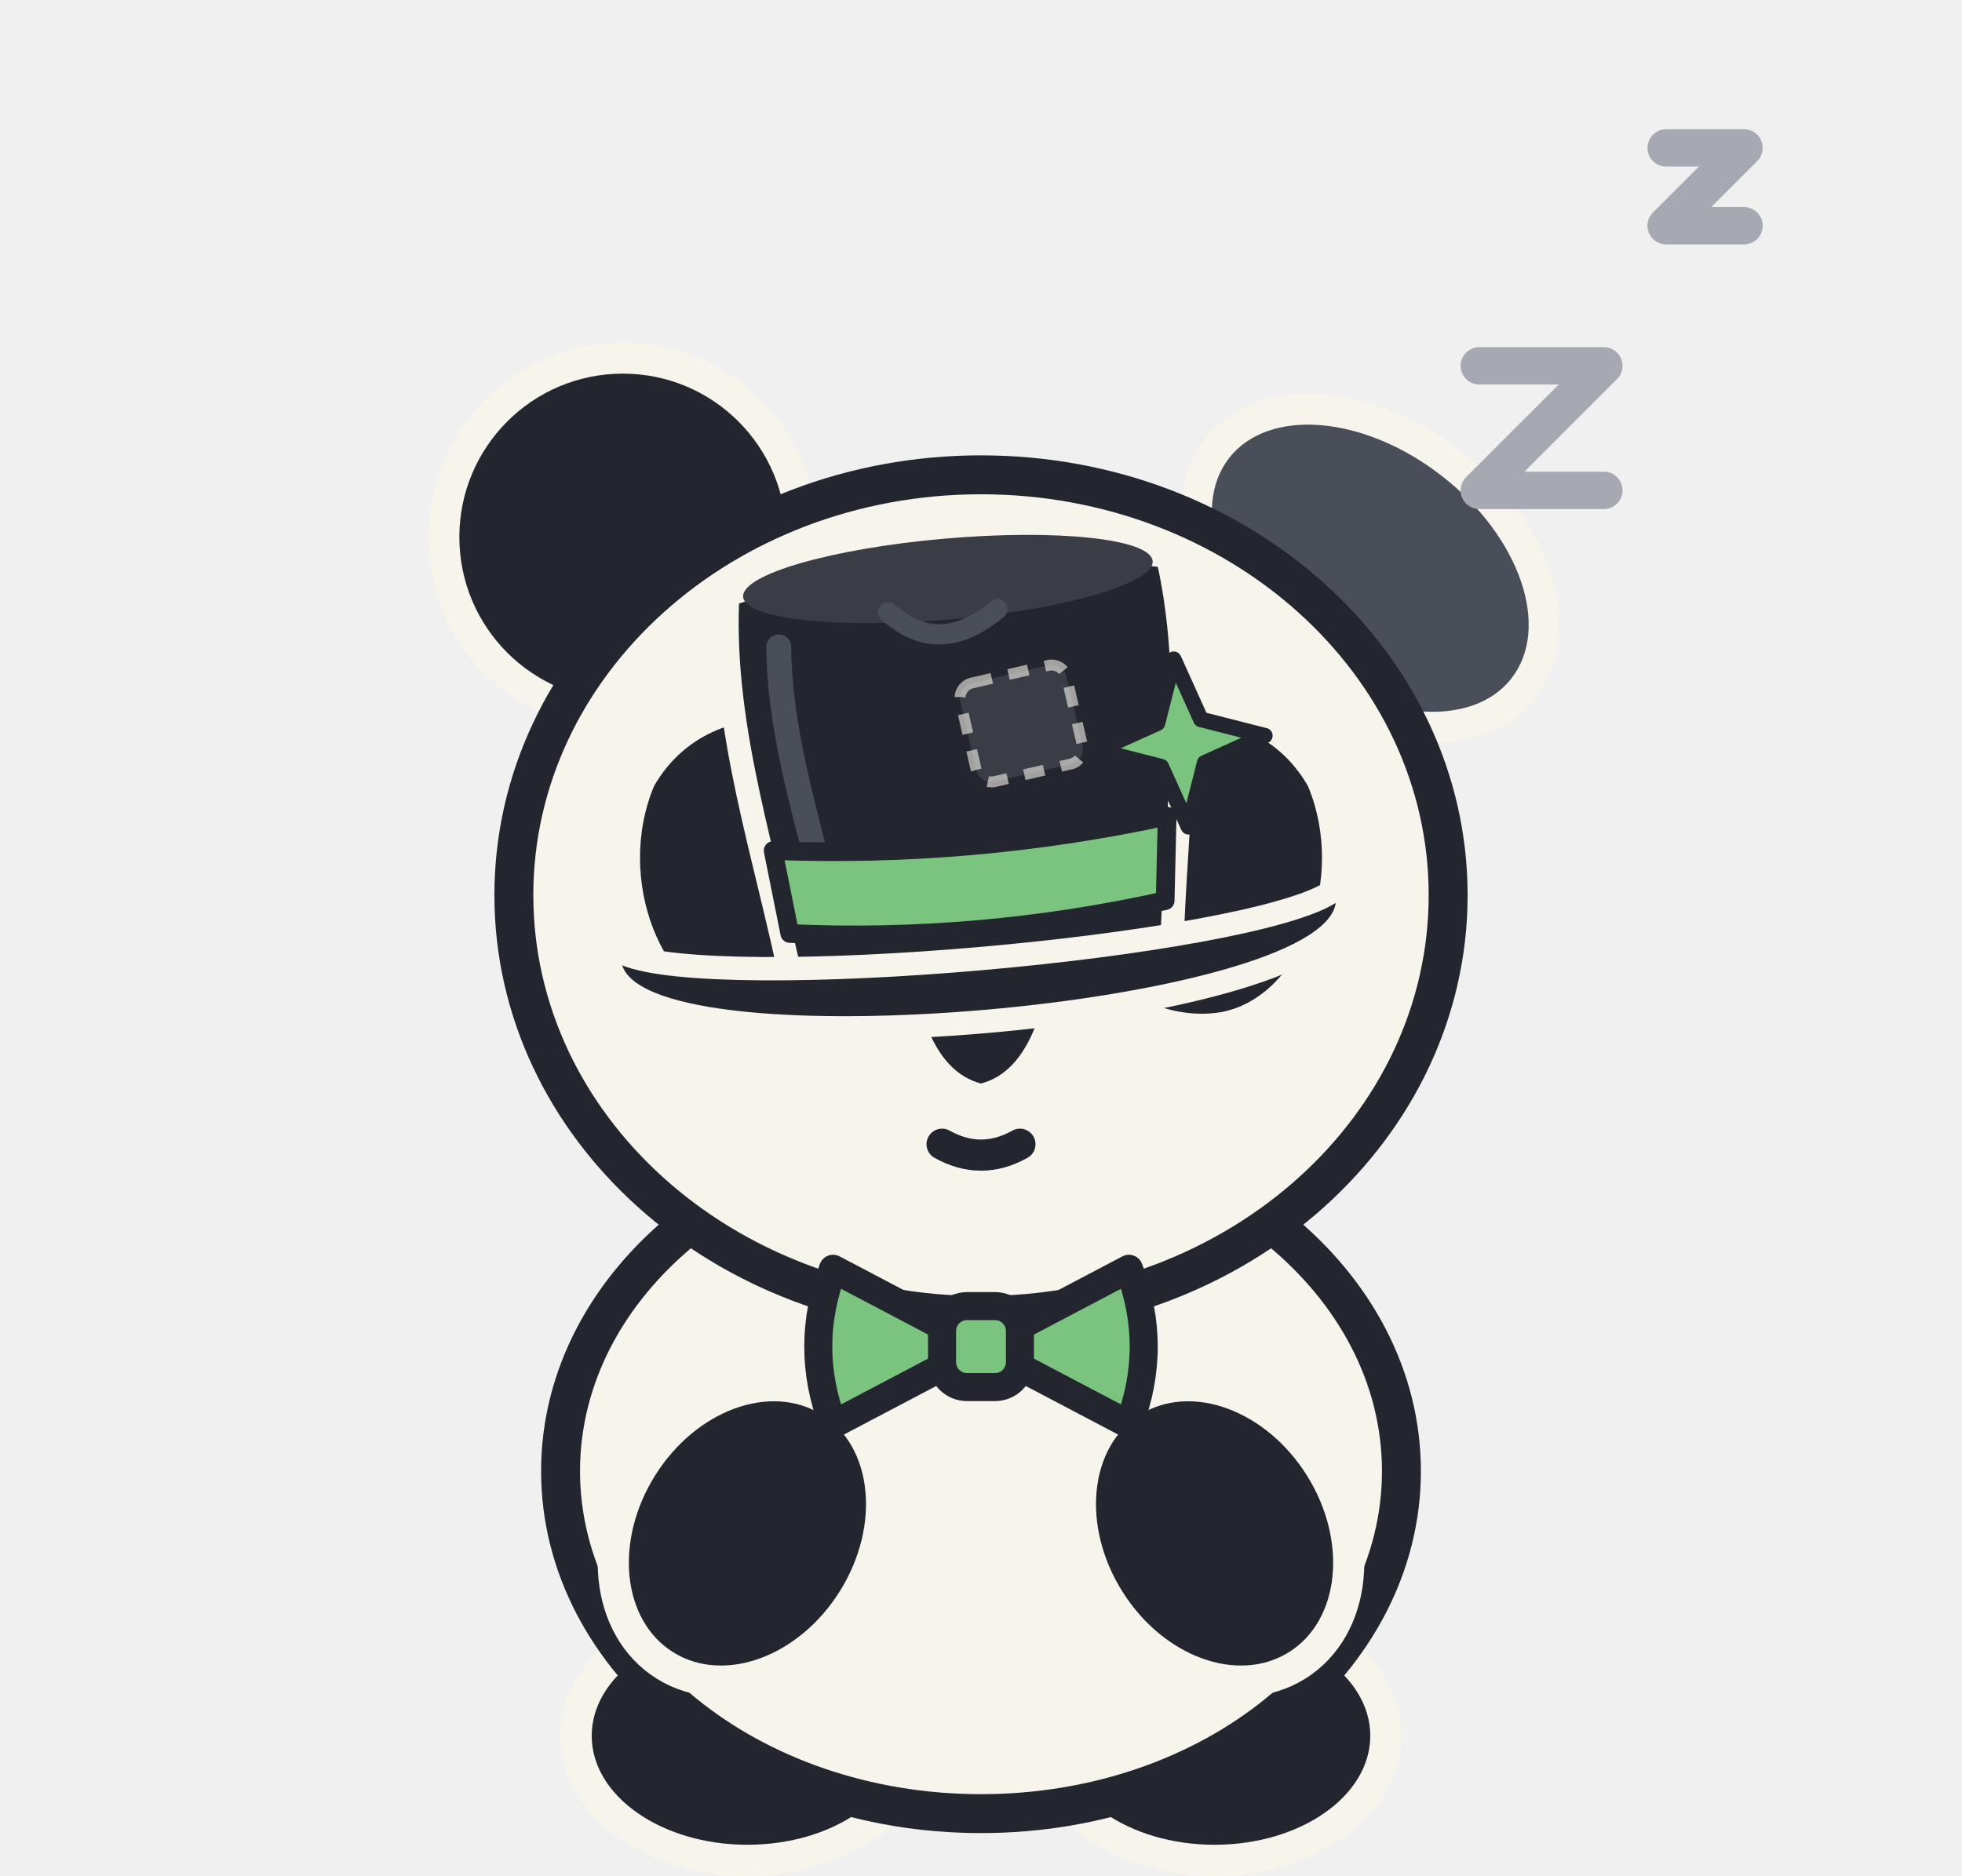
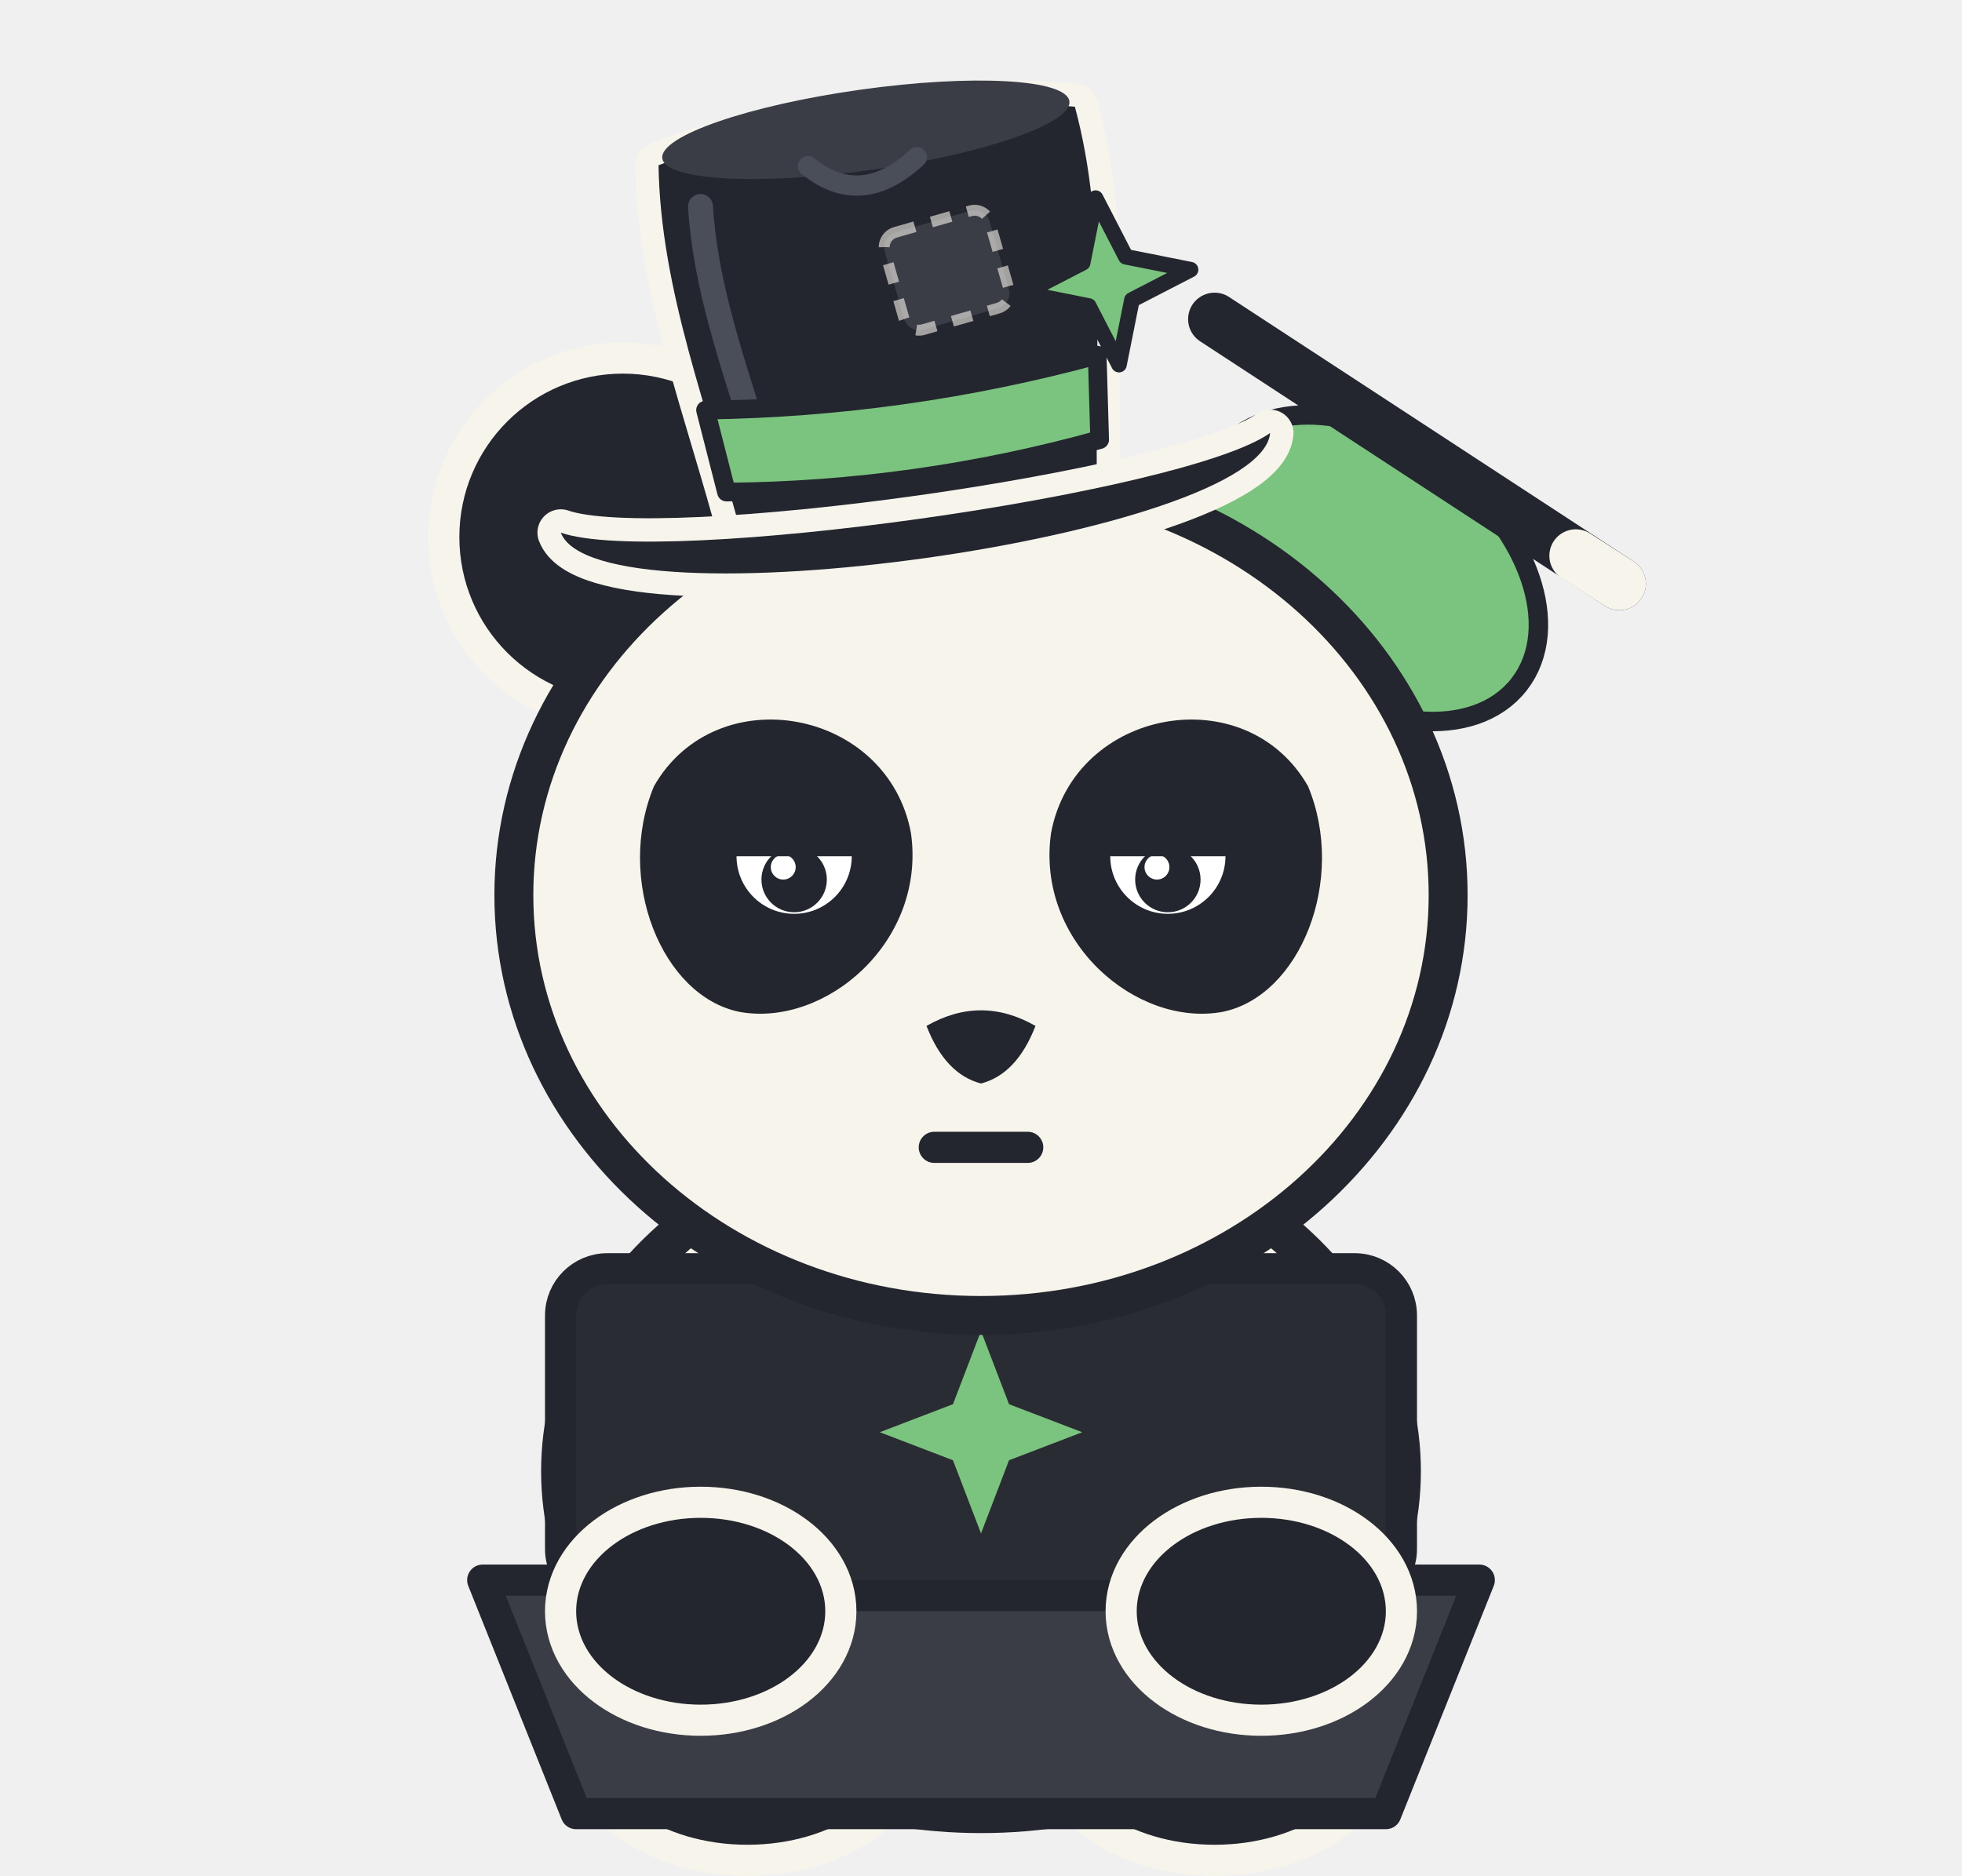
<svg xmlns="http://www.w3.org/2000/svg" viewBox="-3 -3.5 126 120.5" width="126" height="120.5">
  <circle cx="37" cy="31" r="10.5" fill="#23262E" stroke="#F7F4EC" stroke-width="4" paint-order="stroke" />
-   <ellipse cx="85" cy="33" rx="11.5" ry="7.5" transform="rotate(38 85 33)" fill="#4A4E58" stroke="#F7F4EC" stroke-width="4" paint-order="stroke" />
+   <ellipse cx="85" cy="33" rx="11.5" ry="7.5" transform="rotate(38 85 33)" fill="#7BC47F" stroke="#23262E" stroke-width="2.5" paint-order="stroke" />
  <ellipse cx="45" cy="108" rx="10" ry="7" fill="#23262E" stroke="#F7F4EC" stroke-width="4" paint-order="stroke" />
  <ellipse cx="75" cy="108" rx="10" ry="7" fill="#23262E" stroke="#F7F4EC" stroke-width="4" paint-order="stroke" />
  <ellipse cx="60" cy="91" rx="27" ry="22" fill="#F7F4EC" stroke="#23262E" stroke-width="2.5" />
-   <g fill="#23262E" stroke="#F7F4EC" stroke-width="4" paint-order="stroke">
-     <ellipse cx="45" cy="95" rx="7" ry="9" transform="rotate(32 45 95)" />
-     <ellipse cx="75" cy="95" rx="7" ry="9" transform="rotate(-32 75 95)" />
+   <path d="M28 98 L92 98 L86 113 L34 113 Z" fill="#3A3D45" stroke="#23262E" stroke-width="2" stroke-linejoin="round" />
+   <rect x="33" y="78" width="54" height="21" rx="3" fill="#2A2C33" stroke="#23262E" stroke-width="2" />
+   <g id="lid">
+     <path d="M60 82 L61.8 86.7 L66.5 88.5 L61.8 90.3 L60 95 L58.2 90.3 L53.5 88.5 L58.2 86.7 Z" fill="#7BC47F" />
+   </g>
+   <g id="paw-l">
+     <ellipse cx="42" cy="100" rx="8" ry="6" fill="#23262E" stroke="#F7F4EC" stroke-width="4" paint-order="stroke" />
+   </g>
+   <g id="paw-r">
+     <ellipse cx="78" cy="100" rx="8" ry="6" fill="#23262E" stroke="#F7F4EC" stroke-width="4" paint-order="stroke" />
  </g>
  <ellipse cx="60" cy="54" rx="30" ry="27" fill="#F7F4EC" stroke="#23262E" stroke-width="2.5" />
  <path d="M39 47 C43 40 54 42 55.5 50 C56.5 57 50 62.5 44.5 61.5 C39.5 60.5 36.5 53 39 47 Z" fill="#23262E" />
  <path d="M81 47 C77 40 66 42 64.5 50 C63.5 57 70 62.5 75.5 61.5 C80.5 60.5 83.5 53 81 47 Z" fill="#23262E" />
+   <circle cx="48" cy="51.5" r="3.7" fill="#FFFFFF" />
+   <circle cx="48" cy="53" r="2.1" fill="#23262E" />
+   <circle cx="47.3" cy="52.2" r="0.8" fill="#FFFFFF" />
+   <path d="M44 51.5 A4 4 0 0 1 52 51.5 Z" fill="#23262E" />
+   <circle cx="72" cy="51.5" r="3.7" fill="#FFFFFF" />
+   <circle cx="72" cy="53" r="2.1" fill="#23262E" />
+   <circle cx="71.3" cy="52.2" r="0.8" fill="#FFFFFF" />
+   <path d="M68 51.5 A4 4 0 0 1 76 51.5 Z" fill="#23262E" />
  <path d="M56.5 62.4 Q60 60.4 63.5 62.4 Q62.3 65.5 60 66.1 Q57.7 65.5 56.5 62.4 Z" fill="#23262E" />
-   <path d="M57.5 70 Q60 71.4 62.5 70" fill="none" stroke="#23262E" stroke-width="2" stroke-linecap="round" />
-   <g fill="#7BC47F" stroke="#23262E" stroke-width="1.8" stroke-linejoin="round">
-     <path d="M60 83 L50.5 78 Q48.6 83 50.5 88 Z" />
-     <path d="M60 83 L69.5 78 Q71.4 83 69.5 88 Z" />
-     <rect x="57.5" y="80.4" width="5" height="5.2" rx="1.6" />
+   <path d="M57 70.2 L63 70.2" stroke="#23262E" stroke-width="2" stroke-linecap="round" />
+   <g id="swing">
+     <g transform="translate(56 29) rotate(-8)">
+       <g id="toss">
+         <path d="M-11.5 0.5 C-12.5 -8 -14.5 -16 -13.5 -24 Q0 -27 13.5 -24 C14.5 -16 12.5 -8 11.5 0.5 Q0 2 -11.5 0.5 Z" fill="#23262E" stroke="#F7F4EC" stroke-width="3" paint-order="stroke" stroke-linejoin="round" />
+         <ellipse cx="0" cy="-24.4" rx="13.2" ry="2.6" fill="#3A3D45" />
+         <path d="M-9.6 -5 C-10.6 -11 -11.6 -16 -11.2 -21" fill="none" stroke="#4A4E58" stroke-width="1.6" stroke-linecap="round" />
+         <path d="M-4 -22.6 Q-1 -19.4 3 -22.2" fill="none" stroke="#4A4E58" stroke-width="1.3" stroke-linecap="round" />
+         <g transform="rotate(-8 4 -14)">
+           <rect x="0.5" y="-18" width="7" height="6.5" rx="1" fill="#3A3D45" />
+           <rect x="0.5" y="-18" width="7" height="6.5" rx="1" fill="none" stroke="#F7F4EC" stroke-width="0.7" stroke-dasharray="1.3 1.1" opacity="0.6" />
+         </g>
+         <path d="M-12.1 -2.6 Q0 -1 12.1 -2.6 L12.7 -8 Q0 -6.4 -12.7 -8 Z" fill="#7BC47F" stroke="#23262E" stroke-width="1.2" stroke-linejoin="round" />
+         <path d="M-23 -1.5 C-21.5 5 21.5 5 23 -1.5 C17 1.6 -17 1.6 -23 -1.5 Z" fill="#23262E" stroke="#F7F4EC" stroke-width="3" paint-order="stroke" stroke-linejoin="round" />
+         <g id="spark">
+           <path d="M14 -18 L15.4 -14 L19.4 -12.6 L15.4 -11.2 L14 -7.2 L12.6 -11.2 L8.6 -12.6 L12.6 -14 Z" fill="#7BC47F" stroke="#23262E" stroke-width="1" stroke-linejoin="round" />
+         </g>
+       </g>
+     </g>
  </g>
-   <g transform="translate(60 58) rotate(-5)">
-     <path d="M-11.5 0.5 C-12.5 -8 -14.5 -16 -13.5 -24 Q0 -27 13.5 -24 C14.5 -16 12.5 -8 11.5 0.5 Q0 2 -11.5 0.5 Z" fill="#23262E" stroke="#F7F4EC" stroke-width="3" paint-order="stroke" stroke-linejoin="round" />
-     <ellipse cx="0" cy="-24.4" rx="13.2" ry="2.6" fill="#3A3D45" />
-     <path d="M-9.6 -5 C-10.6 -11 -11.6 -16 -11.2 -21" fill="none" stroke="#4A4E58" stroke-width="1.6" stroke-linecap="round" />
-     <path d="M-4 -22.6 Q-1 -19.4 3 -22.2" fill="none" stroke="#4A4E58" stroke-width="1.3" stroke-linecap="round" />
-     <g transform="rotate(-8 4 -14)">
-       <rect x="0.5" y="-18" width="7" height="6.5" rx="1" fill="#3A3D45" />
-       <rect x="0.5" y="-18" width="7" height="6.5" rx="1" fill="none" stroke="#F7F4EC" stroke-width="0.7" stroke-dasharray="1.3 1.1" opacity="0.6" />
-     </g>
-     <path d="M-12.1 -2.6 Q0 -1 12.1 -2.6 L12.7 -8 Q0 -6.4 -12.7 -8 Z" fill="#7BC47F" stroke="#23262E" stroke-width="1.2" stroke-linejoin="round" />
-     <path d="M-23 -1.5 C-21.5 5 21.5 5 23 -1.5 C17 1.6 -17 1.6 -23 -1.5 Z" fill="#23262E" stroke="#F7F4EC" stroke-width="3" paint-order="stroke" stroke-linejoin="round" />
-     <path d="M14 -18 L15.4 -14 L19.4 -12.6 L15.4 -11.2 L14 -7.2 L12.6 -11.2 L8.6 -12.6 L12.6 -14 Z" fill="#7BC47F" stroke="#23262E" stroke-width="1" stroke-linejoin="round" />
-   </g>
-   <g fill="none" stroke="#A6A9B1" stroke-width="2.4" stroke-linecap="round" stroke-linejoin="round">
-     <path d="M92 20 L100 20 L92 28 L100 28" />
-     <path d="M104 6 L109 6 L104 11 L109 11" />
-   </g>
+   <path d="M75 17 L101 34" stroke="#23262E" stroke-width="3.4" stroke-linecap="round" />
+   <path d="M98.2 32.2 L101 34" stroke="#F7F4EC" stroke-width="3.4" stroke-linecap="round" />
</svg>
